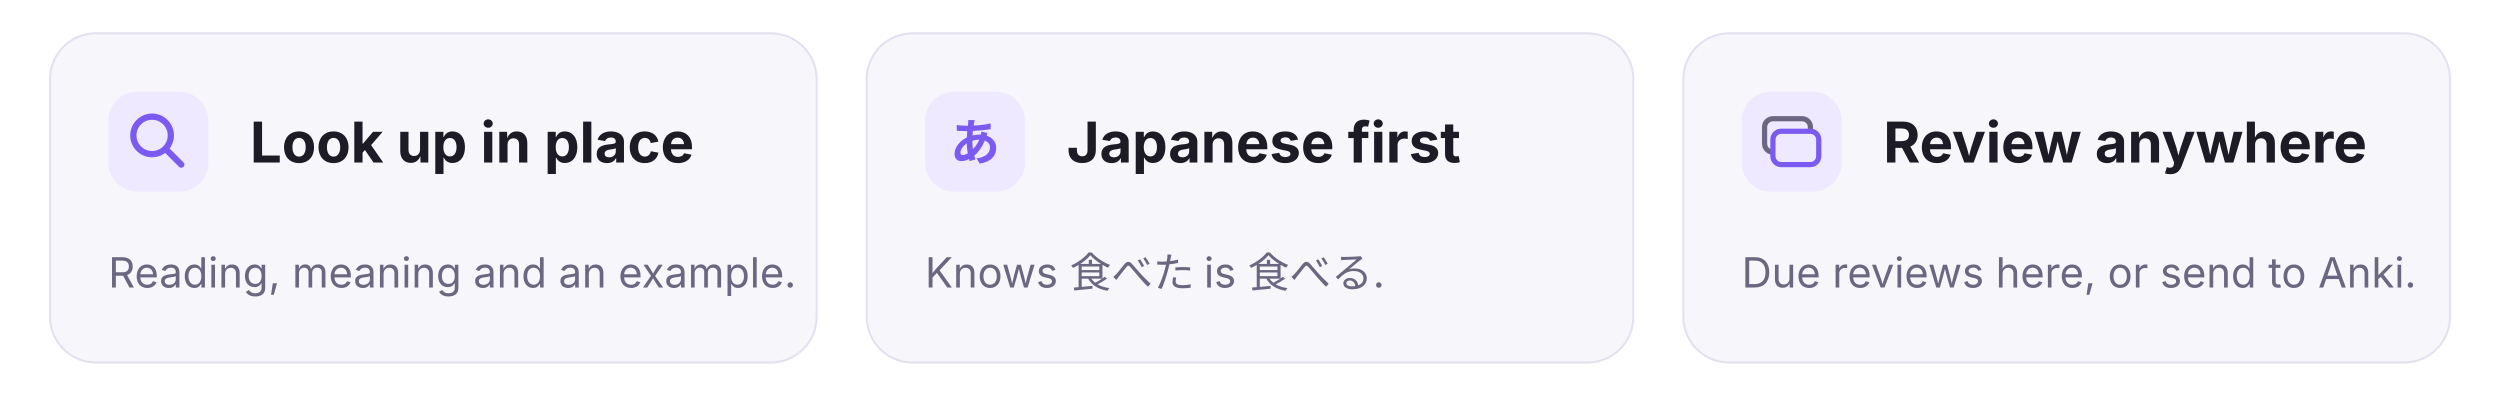
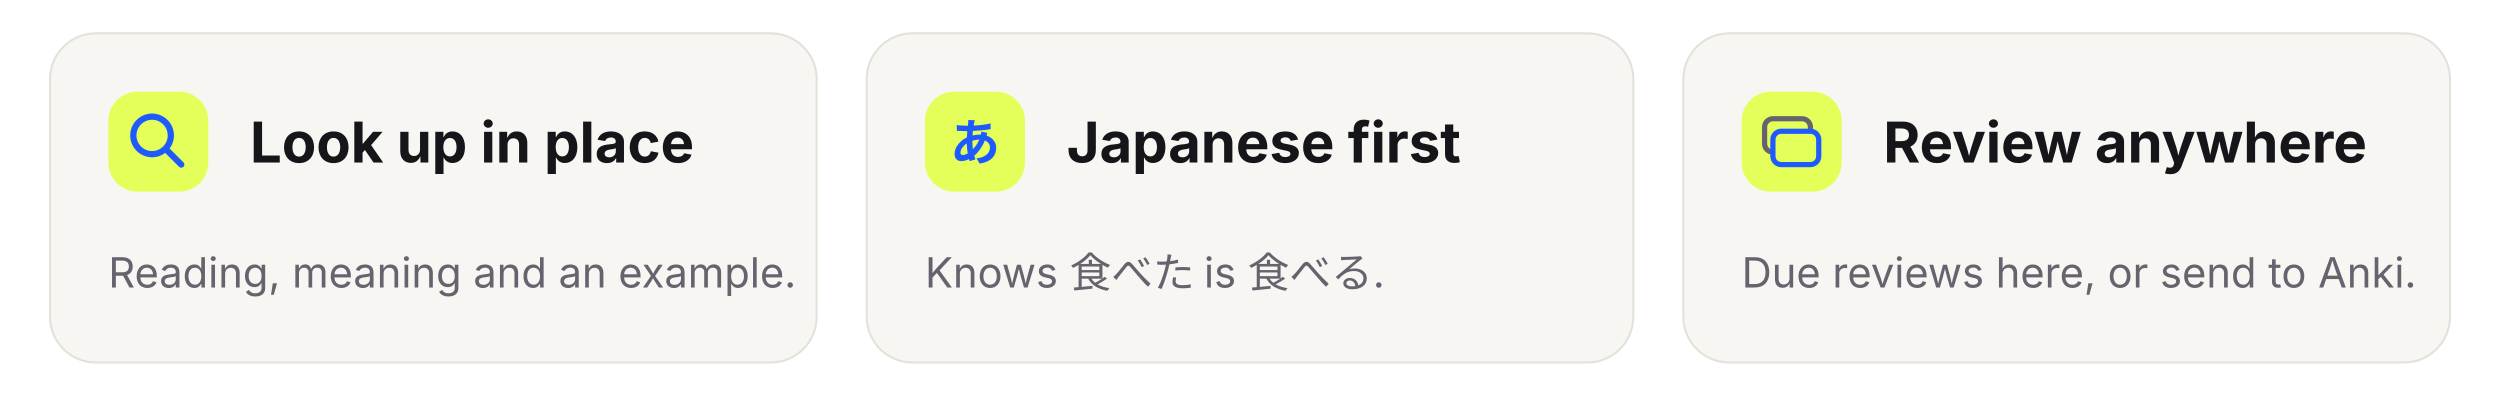
<svg xmlns="http://www.w3.org/2000/svg" width="1200" height="190" viewBox="0 0 1200 190" role="img" aria-labelledby="t d">
  <g font-family="-apple-system, BlinkMacSystemFont, 'Segoe UI', 'Hiragino Sans', 'PingFang SC', sans-serif">
-     <rect x="24" y="16" width="368" height="158" rx="22" fill="#F7F6FB" stroke="#E4E1EE" />
-     <rect x="52" y="44" width="48" height="48" rx="14" fill="#EEE9FF" />
-     <circle cx="73" cy="65" r="9" fill="none" stroke="#7A5AF0" stroke-width="3" />
-     <path d="M80 72 L87 79" stroke="#7A5AF0" stroke-width="3" stroke-linecap="round" />
-     <text x="120" y="78" font-size="27" font-weight="700" fill="#1D1B26">Look up in place</text>
-     <text x="52" y="138" font-size="20" fill="#6B6780">Reading, meaning and an example.</text>
-     <rect x="416" y="16" width="368" height="158" rx="22" fill="#F7F6FB" stroke="#E4E1EE" />
-     <rect x="444" y="44" width="48" height="48" rx="14" fill="#EEE9FF" />
-     <text x="468" y="77" font-size="24" font-weight="700" text-anchor="middle" fill="#7A5AF0">あ</text>
-     <text x="512" y="78" font-size="27" font-weight="700" fill="#1D1B26">Japanese first</text>
-     <text x="444" y="138" font-size="20" fill="#6B6780">Knows 食べた is 食べる.</text>
-     <rect x="808" y="16" width="368" height="158" rx="22" fill="#F7F6FB" stroke="#E4E1EE" />
-     <rect x="836" y="44" width="48" height="48" rx="14" fill="#EEE9FF" />
-     <rect x="847" y="57" width="22" height="16" rx="4" fill="none" stroke="#6B6780" stroke-width="2.5" />
-     <rect x="851" y="63" width="22" height="16" rx="4" fill="#EEE9FF" stroke="#7A5AF0" stroke-width="2.5" />
-     <text x="904" y="78" font-size="27" font-weight="700" fill="#1D1B26">Review anywhere</text>
-     <text x="836" y="138" font-size="20" fill="#6B6780">Due reviews here, or send to Anki.</text>
+     <rect x="24" y="16" width="368" height="158" rx="22" fill="#F7F6F2" stroke="#E3E1DA" />
+     <rect x="52" y="44" width="48" height="48" rx="14" fill="#E4FF5A" />
+     <circle cx="73" cy="65" r="9" fill="none" stroke="#1E5BFF" stroke-width="3" />
+     <path d="M80 72 L87 79" stroke="#1E5BFF" stroke-width="3" stroke-linecap="round" />
+     <text x="120" y="78" font-size="27" font-weight="700" fill="#16151A">Look up in place</text>
+     <text x="52" y="138" font-size="20" fill="#66636E">Reading, meaning and an example.</text>
+     <rect x="416" y="16" width="368" height="158" rx="22" fill="#F7F6F2" stroke="#E3E1DA" />
+     <rect x="444" y="44" width="48" height="48" rx="14" fill="#E4FF5A" />
+     <text x="468" y="77" font-size="24" font-weight="700" text-anchor="middle" fill="#1E5BFF">あ</text>
+     <text x="512" y="78" font-size="27" font-weight="700" fill="#16151A">Japanese first</text>
+     <text x="444" y="138" font-size="20" fill="#66636E">Knows 食べた is 食べる.</text>
+     <rect x="808" y="16" width="368" height="158" rx="22" fill="#F7F6F2" stroke="#E3E1DA" />
+     <rect x="836" y="44" width="48" height="48" rx="14" fill="#E4FF5A" />
+     <rect x="847" y="57" width="22" height="16" rx="4" fill="none" stroke="#66636E" stroke-width="2.5" />
+     <rect x="851" y="63" width="22" height="16" rx="4" fill="#E4FF5A" stroke="#1E5BFF" stroke-width="2.5" />
+     <text x="904" y="78" font-size="27" font-weight="700" fill="#16151A">Review anywhere</text>
+     <text x="836" y="138" font-size="20" fill="#66636E">Due reviews here, or send to Anki.</text>
  </g>
</svg>
